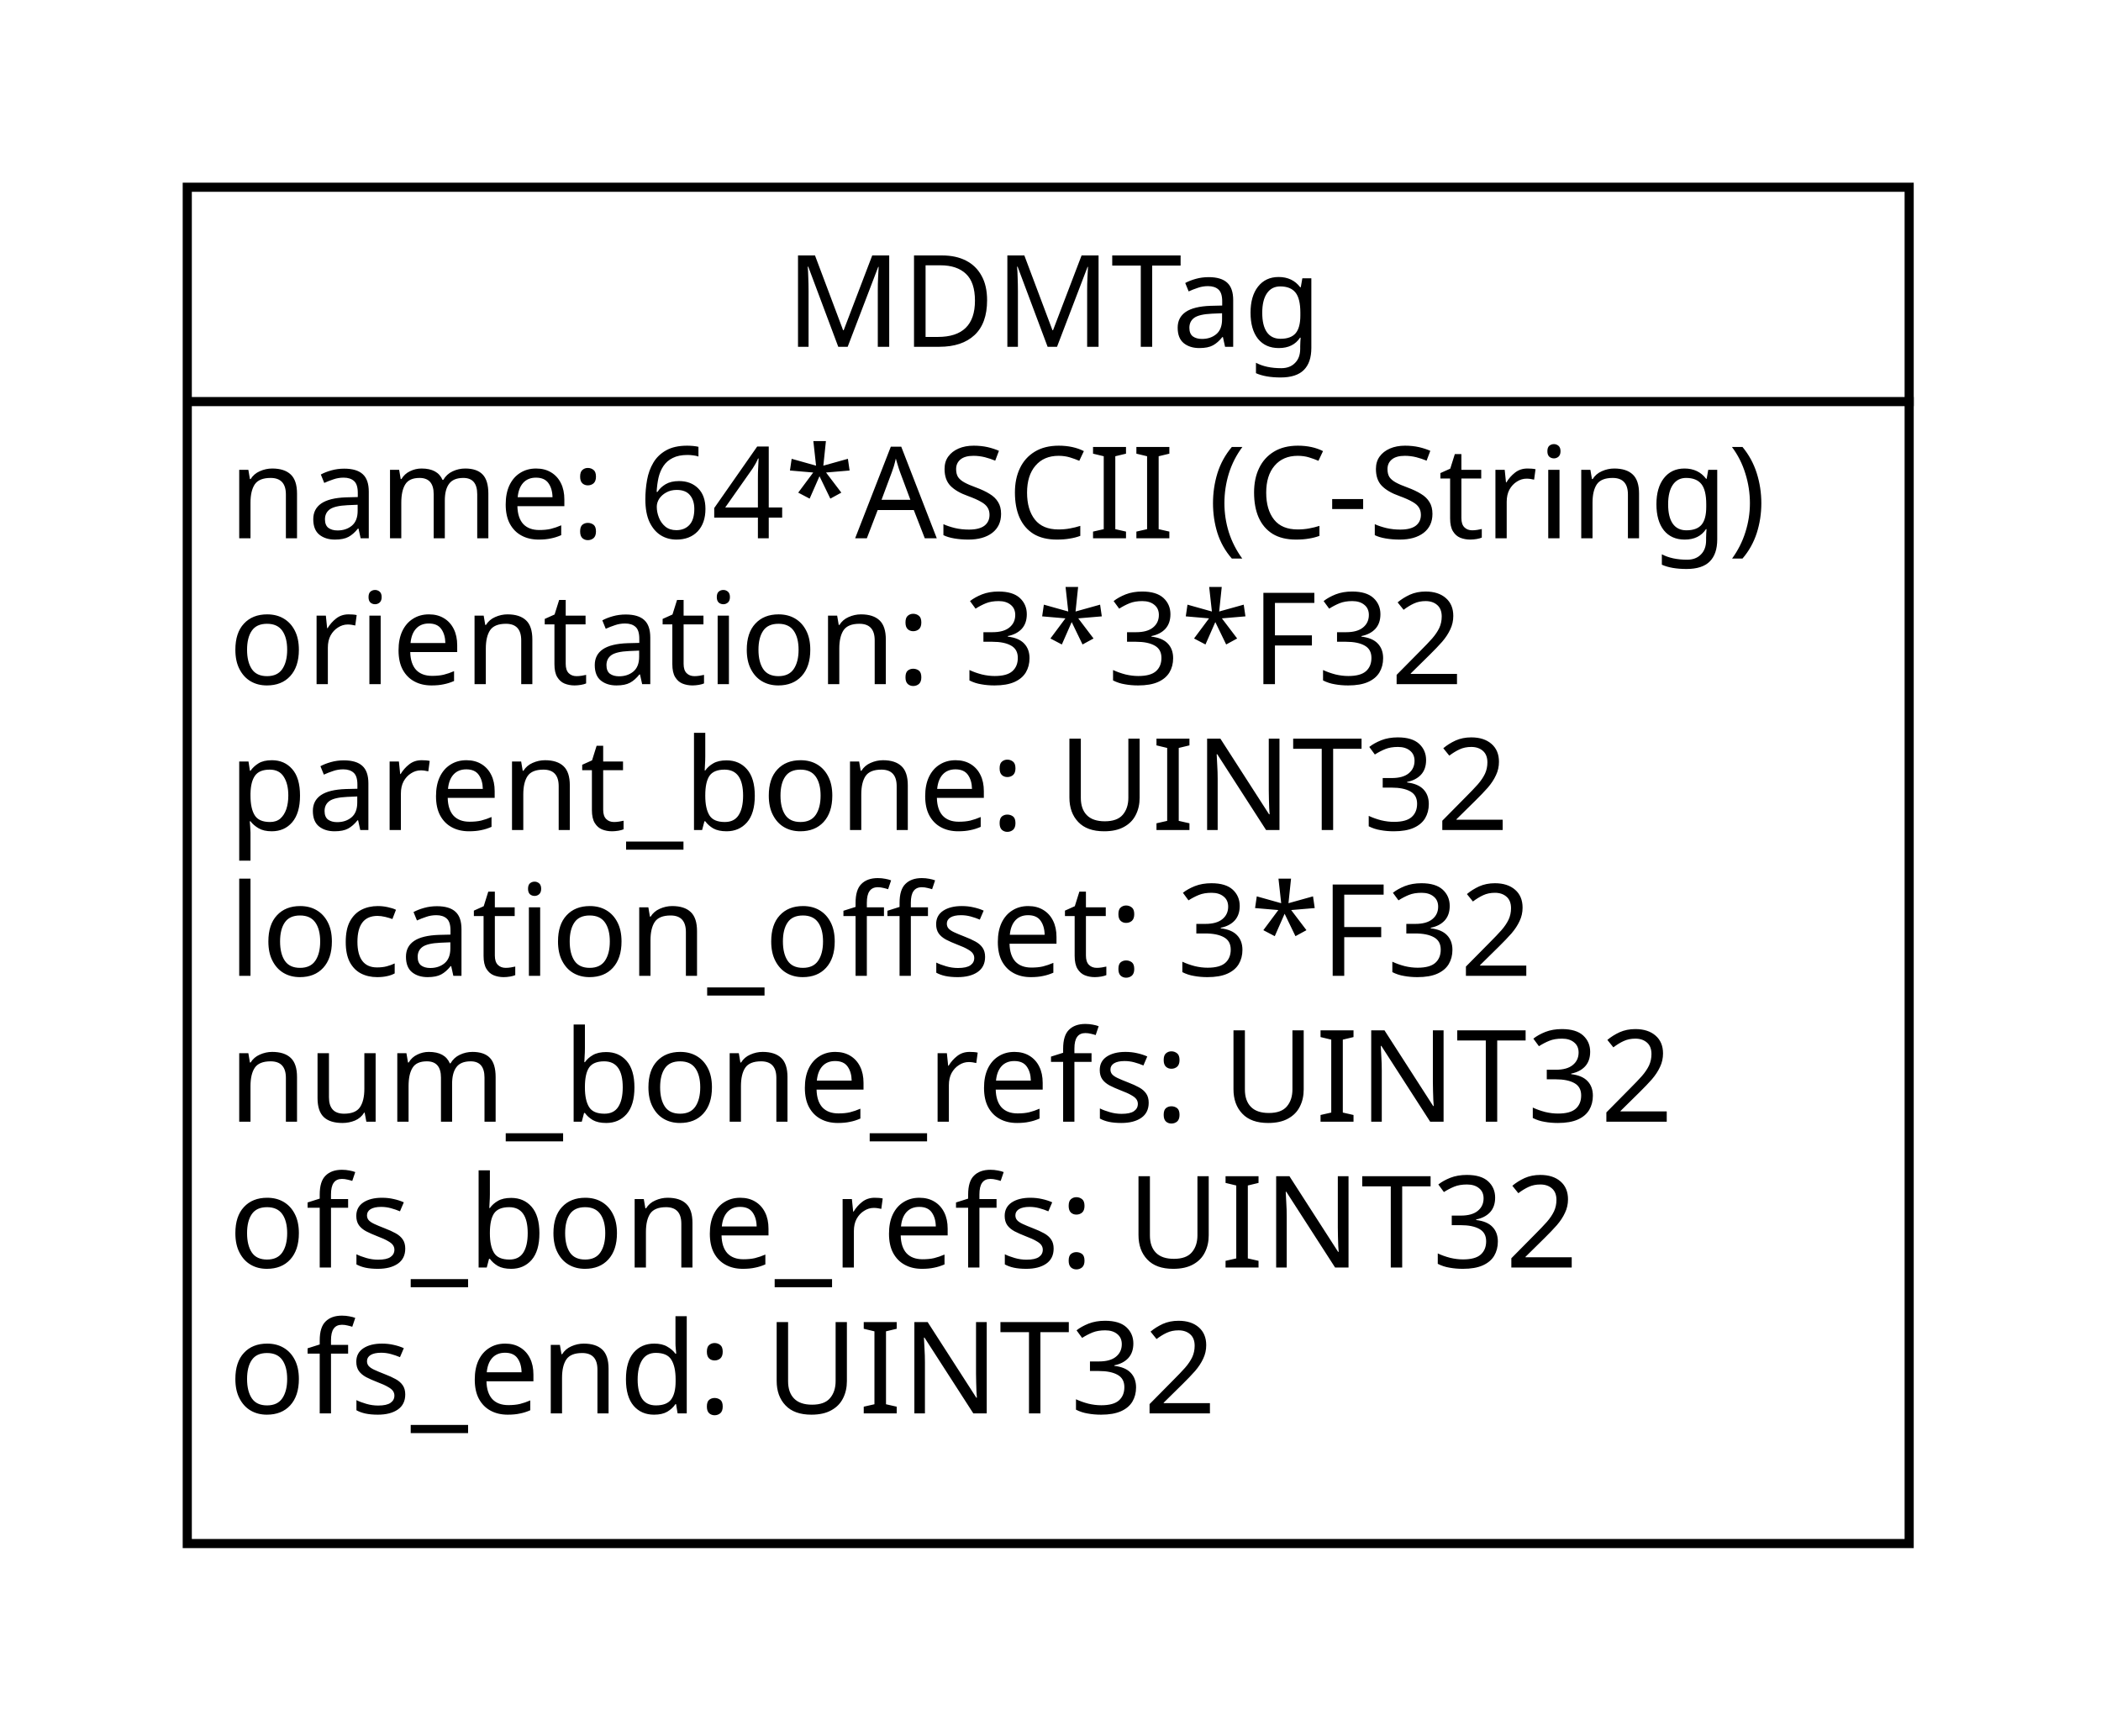
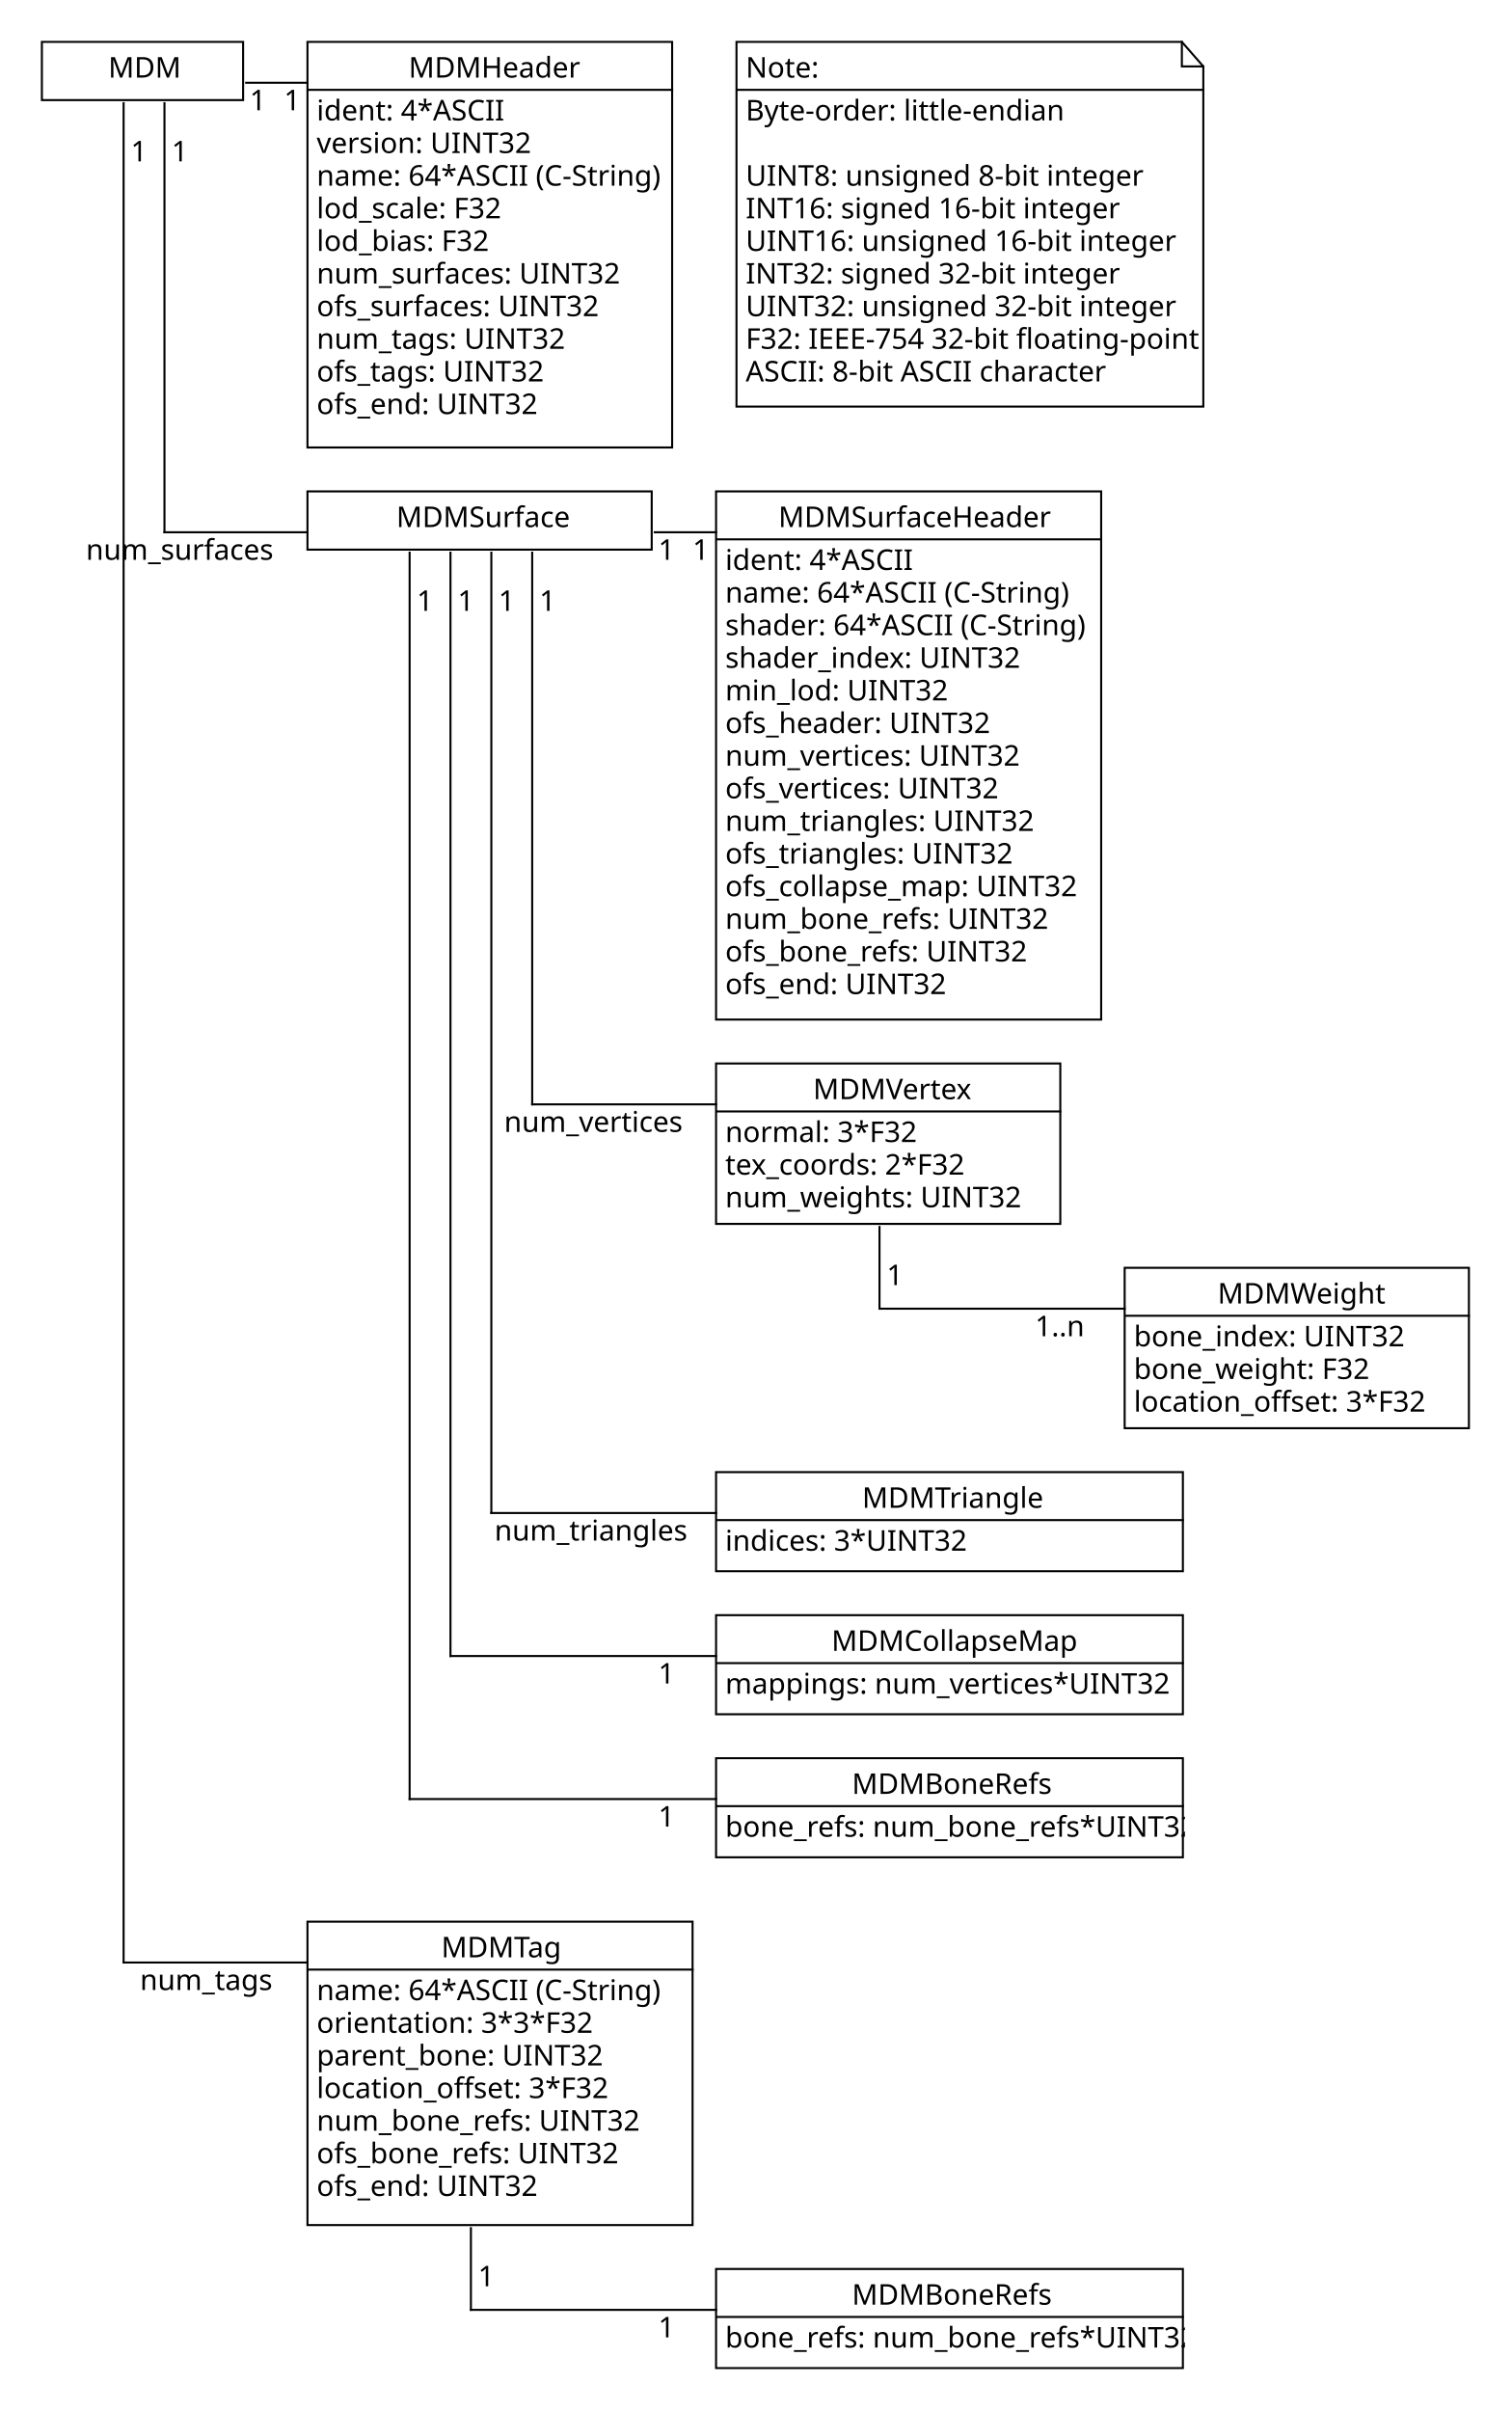
- <svg xmlns="http://www.w3.org/2000/svg" fill-opacity="1" color-rendering="auto" color-interpolation="auto" text-rendering="auto" stroke="black" stroke-linecap="square" width="230" stroke-miterlimit="10" shape-rendering="auto" stroke-opacity="1" fill="black" stroke-dasharray="none" font-weight="normal" stroke-width="1" viewBox="530 950 230 190" height="190" font-family="'Dialog'" font-style="normal" stroke-linejoin="miter" font-size="12px" stroke-dashoffset="0" image-rendering="auto">
+ <svg xmlns="http://www.w3.org/2000/svg" fill-opacity="1" color-rendering="auto" color-interpolation="auto" text-rendering="auto" stroke="black" stroke-linecap="square" width="740" stroke-miterlimit="10" shape-rendering="auto" stroke-opacity="1" fill="black" stroke-dasharray="none" font-weight="normal" stroke-width="1" viewBox="480 -20 740 1180" height="1180" font-family="'Dialog'" font-style="normal" stroke-linejoin="miter" font-size="12px" stroke-dashoffset="0" image-rendering="auto">
  <defs id="genericDefs" />
  <g>
    <defs id="defs1">
      <clipPath clipPathUnits="userSpaceOnUse" id="clipPath1">
        <path d="M0 0 L2147483647 0 L2147483647 2147483647 L0 2147483647 L0 0 Z" />
      </clipPath>
      <clipPath clipPathUnits="userSpaceOnUse" id="clipPath2">
+         <path d="M0 0 L0 180 L230 180 L230 0 Z" />
+       </clipPath>
+       <clipPath clipPathUnits="userSpaceOnUse" id="clipPath3">
+         <path d="M0 0 L0 50 L230 50 L230 0 Z" />
+       </clipPath>
+       <clipPath clipPathUnits="userSpaceOnUse" id="clipPath4">
+         <path d="M0 0 L0 80 L170 80 L170 0 Z" />
+       </clipPath>
+       <clipPath clipPathUnits="userSpaceOnUse" id="clipPath5">
+         <path d="M0 0 L0 260 L190 260 L190 0 Z" />
+       </clipPath>
+       <clipPath clipPathUnits="userSpaceOnUse" id="clipPath6">
        <path d="M0 0 L0 150 L190 150 L190 0 Z" />
      </clipPath>
+       <clipPath clipPathUnits="userSpaceOnUse" id="clipPath7">
+         <path d="M0 0 L0 200 L180 200 L180 0 Z" />
+       </clipPath>
+       <clipPath clipPathUnits="userSpaceOnUse" id="clipPath8">
+         <path d="M0 0 L0 30 L170 30 L170 0 Z" />
+       </clipPath>
+       <clipPath clipPathUnits="userSpaceOnUse" id="clipPath9">
+         <path d="M0 0 L0 30 L100 30 L100 0 Z" />
+       </clipPath>
+       <clipPath clipPathUnits="userSpaceOnUse" id="clipPath10">
+         <path d="M0 0 L0 80 L150 80 L150 0 Z" />
+       </clipPath>
+       <clipPath clipPathUnits="userSpaceOnUse" id="clipPath11">
+         <path d="M0 0 L0 650 L180 650 L180 0 Z" />
+       </clipPath>
+       <clipPath clipPathUnits="userSpaceOnUse" id="clipPath12">
+         <path d="M0 0 L0 580 L160 580 L160 0 Z" />
+       </clipPath>
+       <clipPath clipPathUnits="userSpaceOnUse" id="clipPath13">
+         <path d="M0 0 L0 510 L140 510 L140 0 Z" />
+       </clipPath>
+       <clipPath clipPathUnits="userSpaceOnUse" id="clipPath14">
+         <path d="M0 0 L0 310 L130 310 L130 0 Z" />
+       </clipPath>
+       <clipPath clipPathUnits="userSpaceOnUse" id="clipPath15">
+         <path d="M0 0 L0 250 L130 250 L130 0 Z" />
+       </clipPath>
+       <clipPath clipPathUnits="userSpaceOnUse" id="clipPath16">
+         <path d="M0 0 L0 50 L60 50 L60 0 Z" />
+       </clipPath>
+       <clipPath clipPathUnits="userSpaceOnUse" id="clipPath17">
+         <path d="M0 0 L0 950 L120 950 L120 0 Z" />
+       </clipPath>
    </defs>
-     <g fill="rgb(255,255,255)" fill-opacity="0" transform="translate(550,970)" stroke-opacity="0" stroke="rgb(255,255,255)">
-       <rect x="0.5" width="188.5" height="148.5" y="0.5" clip-path="url(#clipPath2)" stroke="none" />
-     </g>
-     <g transform="translate(550,970)">
-       <rect fill="none" x="0.5" width="188.5" height="148.5" y="0.5" clip-path="url(#clipPath2)" />
-       <text x="66" font-size="14px" y="17.969" clip-path="url(#clipPath2)" font-family="sans-serif" stroke="none" xml:space="preserve">MDMTag</text>
-       <path fill="none" d="M1 23.969 L189 23.969" clip-path="url(#clipPath2)" />
-       <text x="5" font-size="14px" y="38.938" clip-path="url(#clipPath2)" font-family="sans-serif" stroke="none" xml:space="preserve">name: 64*ASCII (C-String)</text>
-       <text x="5" font-size="14px" y="54.906" clip-path="url(#clipPath2)" font-family="sans-serif" stroke="none" xml:space="preserve">orientation: 3*3*F32</text>
-       <text x="5" font-size="14px" y="70.875" clip-path="url(#clipPath2)" font-family="sans-serif" stroke="none" xml:space="preserve">parent_bone: UINT32</text>
-       <text x="5" font-size="14px" y="86.844" clip-path="url(#clipPath2)" font-family="sans-serif" stroke="none" xml:space="preserve">location_offset: 3*F32</text>
-       <text x="5" font-size="14px" y="102.812" clip-path="url(#clipPath2)" font-family="sans-serif" stroke="none" xml:space="preserve">num_bone_refs: UINT32</text>
-       <text x="5" font-size="14px" y="118.781" clip-path="url(#clipPath2)" font-family="sans-serif" stroke="none" xml:space="preserve">ofs_bone_refs: UINT32</text>
-       <text x="5" font-size="14px" y="134.75" clip-path="url(#clipPath2)" font-family="sans-serif" stroke="none" xml:space="preserve">ofs_end: UINT32</text>
+     <g fill="rgb(255,255,255)" fill-opacity="0" transform="translate(840,0)" stroke-opacity="0" stroke="rgb(255,255,255)">
+       <path d="M0.5 0.5 L218.5 0.5 L229 12.5 L229 179 L0.5 179 Z" stroke="none" clip-path="url(#clipPath2)" />
+     </g>
+     <g transform="translate(840,0)">
+       <path fill="none" d="M0.5 0.5 L218.5 0.5 L229 12.5 L229 179 L0.5 179 Z" clip-path="url(#clipPath2)" />
+       <path fill="none" d="M218.5 0.5 L218.5 12.5 L229 12.5" clip-path="url(#clipPath2)" />
+       <text x="5" font-size="14px" y="17.969" clip-path="url(#clipPath2)" font-family="sans-serif" stroke="none" xml:space="preserve">Note:</text>
+       <path fill="none" d="M1 23.969 L229 23.969" clip-path="url(#clipPath2)" />
+       <text x="5" font-size="14px" y="38.938" clip-path="url(#clipPath2)" font-family="sans-serif" stroke="none" xml:space="preserve">Byte-order: little-endian</text>
+       <text x="5" font-size="14px" y="70.875" clip-path="url(#clipPath2)" font-family="sans-serif" stroke="none" xml:space="preserve">UINT8: unsigned 8-bit integer</text>
+       <text x="5" font-size="14px" y="86.844" clip-path="url(#clipPath2)" font-family="sans-serif" stroke="none" xml:space="preserve">INT16: signed 16-bit integer</text>
+       <text x="5" font-size="14px" y="102.812" clip-path="url(#clipPath2)" font-family="sans-serif" stroke="none" xml:space="preserve">UINT16: unsigned 16-bit integer</text>
+       <text x="5" font-size="14px" y="118.781" clip-path="url(#clipPath2)" font-family="sans-serif" stroke="none" xml:space="preserve">INT32: signed 32-bit integer</text>
+       <text x="5" font-size="14px" y="134.75" clip-path="url(#clipPath2)" font-family="sans-serif" stroke="none" xml:space="preserve">UINT32: unsigned 32-bit integer</text>
+       <text x="5" font-size="14px" y="150.719" clip-path="url(#clipPath2)" font-family="sans-serif" stroke="none" xml:space="preserve">F32: IEEE-754 32-bit floating-point</text>
+       <text x="5" font-size="14px" y="166.688" clip-path="url(#clipPath2)" font-family="sans-serif" stroke="none" xml:space="preserve">ASCII: 8-bit ASCII character</text>
+     </g>
+     <g fill="rgb(255,255,255)" fill-opacity="0" transform="translate(830,1090)" stroke-opacity="0" stroke="rgb(255,255,255)">
+       <rect x="0.5" width="228.5" height="48.5" y="0.5" clip-path="url(#clipPath3)" stroke="none" />
+     </g>
+     <g transform="translate(830,1090)">
+       <rect fill="none" x="0.5" width="228.5" height="48.5" y="0.5" clip-path="url(#clipPath3)" />
+       <text x="67" font-size="14px" y="17.969" clip-path="url(#clipPath3)" font-family="sans-serif" stroke="none" xml:space="preserve">MDMBoneRefs</text>
+       <path fill="none" d="M1 23.969 L229 23.969" clip-path="url(#clipPath3)" />
+       <text x="5" font-size="14px" y="38.938" clip-path="url(#clipPath3)" font-family="sans-serif" stroke="none" xml:space="preserve">bone_refs: num_bone_refs*UINT32</text>
+     </g>
+     <g fill="rgb(255,255,255)" fill-opacity="0" transform="translate(1030,600)" stroke-opacity="0" stroke="rgb(255,255,255)">
+       <rect x="0.5" width="168.5" height="78.5" y="0.5" clip-path="url(#clipPath4)" stroke="none" />
+     </g>
+     <g transform="translate(1030,600)">
+       <rect fill="none" x="0.5" width="168.5" height="78.5" y="0.5" clip-path="url(#clipPath4)" />
+       <text x="46" font-size="14px" y="17.969" clip-path="url(#clipPath4)" font-family="sans-serif" stroke="none" xml:space="preserve">MDMWeight</text>
+       <path fill="none" d="M1 23.969 L169 23.969" clip-path="url(#clipPath4)" />
+       <text x="5" font-size="14px" y="38.938" clip-path="url(#clipPath4)" font-family="sans-serif" stroke="none" xml:space="preserve">bone_index: UINT32</text>
+       <text x="5" font-size="14px" y="54.906" clip-path="url(#clipPath4)" font-family="sans-serif" stroke="none" xml:space="preserve">bone_weight: F32</text>
+       <text x="5" font-size="14px" y="70.875" clip-path="url(#clipPath4)" font-family="sans-serif" stroke="none" xml:space="preserve">location_offset: 3*F32</text>
+     </g>
+     <g fill="rgb(255,255,255)" fill-opacity="0" transform="translate(830,840)" stroke-opacity="0" stroke="rgb(255,255,255)">
+       <rect x="0.5" width="228.5" height="48.5" y="0.5" clip-path="url(#clipPath3)" stroke="none" />
+     </g>
+     <g transform="translate(830,840)">
+       <rect fill="none" x="0.5" width="228.5" height="48.5" y="0.5" clip-path="url(#clipPath3)" />
+       <text x="67" font-size="14px" y="17.969" clip-path="url(#clipPath3)" font-family="sans-serif" stroke="none" xml:space="preserve">MDMBoneRefs</text>
+       <path fill="none" d="M1 23.969 L229 23.969" clip-path="url(#clipPath3)" />
+       <text x="5" font-size="14px" y="38.938" clip-path="url(#clipPath3)" font-family="sans-serif" stroke="none" xml:space="preserve">bone_refs: num_bone_refs*UINT32</text>
+     </g>
+     <g fill="rgb(255,255,255)" fill-opacity="0" transform="translate(830,770)" stroke-opacity="0" stroke="rgb(255,255,255)">
+       <rect x="0.5" width="228.5" height="48.5" y="0.5" clip-path="url(#clipPath3)" stroke="none" />
+     </g>
+     <g transform="translate(830,770)">
+       <rect fill="none" x="0.5" width="228.5" height="48.5" y="0.5" clip-path="url(#clipPath3)" />
+       <text x="57" font-size="14px" y="17.969" clip-path="url(#clipPath3)" font-family="sans-serif" stroke="none" xml:space="preserve">MDMCollapseMap</text>
+       <path fill="none" d="M1 23.969 L229 23.969" clip-path="url(#clipPath3)" />
+       <text x="5" font-size="14px" y="38.938" clip-path="url(#clipPath3)" font-family="sans-serif" stroke="none" xml:space="preserve">mappings: num_vertices*UINT32</text>
+     </g>
+     <g fill="rgb(255,255,255)" fill-opacity="0" transform="translate(830,700)" stroke-opacity="0" stroke="rgb(255,255,255)">
+       <rect x="0.5" width="228.5" height="48.5" y="0.5" clip-path="url(#clipPath3)" stroke="none" />
+     </g>
+     <g transform="translate(830,700)">
+       <rect fill="none" x="0.5" width="228.5" height="48.5" y="0.5" clip-path="url(#clipPath3)" />
+       <text x="72" font-size="14px" y="17.969" clip-path="url(#clipPath3)" font-family="sans-serif" stroke="none" xml:space="preserve">MDMTriangle</text>
+       <path fill="none" d="M1 23.969 L229 23.969" clip-path="url(#clipPath3)" />
+       <text x="5" font-size="14px" y="38.938" clip-path="url(#clipPath3)" font-family="sans-serif" stroke="none" xml:space="preserve">indices: 3*UINT32</text>
+     </g>
+     <g fill="rgb(255,255,255)" fill-opacity="0" transform="translate(830,500)" stroke-opacity="0" stroke="rgb(255,255,255)">
+       <rect x="0.5" width="168.5" height="78.5" y="0.5" clip-path="url(#clipPath4)" stroke="none" />
+     </g>
+     <g transform="translate(830,500)">
+       <rect fill="none" x="0.5" width="168.5" height="78.5" y="0.5" clip-path="url(#clipPath4)" />
+       <text x="48" font-size="14px" y="17.969" clip-path="url(#clipPath4)" font-family="sans-serif" stroke="none" xml:space="preserve">MDMVertex</text>
+       <path fill="none" d="M1 23.969 L169 23.969" clip-path="url(#clipPath4)" />
+       <text x="5" font-size="14px" y="38.938" clip-path="url(#clipPath4)" font-family="sans-serif" stroke="none" xml:space="preserve">normal: 3*F32</text>
+       <text x="5" font-size="14px" y="54.906" clip-path="url(#clipPath4)" font-family="sans-serif" stroke="none" xml:space="preserve">tex_coords: 2*F32</text>
+       <text x="5" font-size="14px" y="70.875" clip-path="url(#clipPath4)" font-family="sans-serif" stroke="none" xml:space="preserve">num_weights: UINT32</text>
+     </g>
+     <g fill="rgb(255,255,255)" fill-opacity="0" transform="translate(830,220)" stroke-opacity="0" stroke="rgb(255,255,255)">
+       <rect x="0.5" width="188.5" height="258.5" y="0.5" clip-path="url(#clipPath5)" stroke="none" />
+     </g>
+     <g transform="translate(830,220)">
+       <rect fill="none" x="0.5" width="188.5" height="258.5" y="0.5" clip-path="url(#clipPath5)" />
+       <text x="31" font-size="14px" y="17.969" clip-path="url(#clipPath5)" font-family="sans-serif" stroke="none" xml:space="preserve">MDMSurfaceHeader</text>
+       <path fill="none" d="M1 23.969 L189 23.969" clip-path="url(#clipPath5)" />
+       <text x="5" font-size="14px" y="38.938" clip-path="url(#clipPath5)" font-family="sans-serif" stroke="none" xml:space="preserve">ident: 4*ASCII</text>
+       <text x="5" font-size="14px" y="54.906" clip-path="url(#clipPath5)" font-family="sans-serif" stroke="none" xml:space="preserve">name: 64*ASCII (C-String)</text>
+       <text x="5" font-size="14px" y="70.875" clip-path="url(#clipPath5)" font-family="sans-serif" stroke="none" xml:space="preserve">shader: 64*ASCII (C-String)</text>
+       <text x="5" font-size="14px" y="86.844" clip-path="url(#clipPath5)" font-family="sans-serif" stroke="none" xml:space="preserve">shader_index: UINT32</text>
+       <text x="5" font-size="14px" y="102.812" clip-path="url(#clipPath5)" font-family="sans-serif" stroke="none" xml:space="preserve">min_lod: UINT32</text>
+       <text x="5" font-size="14px" y="118.781" clip-path="url(#clipPath5)" font-family="sans-serif" stroke="none" xml:space="preserve">ofs_header: UINT32</text>
+       <text x="5" font-size="14px" y="134.75" clip-path="url(#clipPath5)" font-family="sans-serif" stroke="none" xml:space="preserve">num_vertices: UINT32</text>
+       <text x="5" font-size="14px" y="150.719" clip-path="url(#clipPath5)" font-family="sans-serif" stroke="none" xml:space="preserve">ofs_vertices: UINT32</text>
+       <text x="5" font-size="14px" y="166.688" clip-path="url(#clipPath5)" font-family="sans-serif" stroke="none" xml:space="preserve">num_triangles: UINT32</text>
+       <text x="5" font-size="14px" y="182.656" clip-path="url(#clipPath5)" font-family="sans-serif" stroke="none" xml:space="preserve">ofs_triangles: UINT32</text>
+       <text x="5" font-size="14px" y="198.625" clip-path="url(#clipPath5)" font-family="sans-serif" stroke="none" xml:space="preserve">ofs_collapse_map: UINT32</text>
+       <text x="5" font-size="14px" y="214.594" clip-path="url(#clipPath5)" font-family="sans-serif" stroke="none" xml:space="preserve">num_bone_refs: UINT32</text>
+       <text x="5" font-size="14px" y="230.562" clip-path="url(#clipPath5)" font-family="sans-serif" stroke="none" xml:space="preserve">ofs_bone_refs: UINT32</text>
+       <text x="5" font-size="14px" y="246.531" clip-path="url(#clipPath5)" font-family="sans-serif" stroke="none" xml:space="preserve">ofs_end: UINT32</text>
+     </g>
+     <g fill="rgb(255,255,255)" fill-opacity="0" transform="translate(630,920)" stroke-opacity="0" stroke="rgb(255,255,255)">
+       <rect x="0.5" width="188.5" height="148.5" y="0.5" clip-path="url(#clipPath6)" stroke="none" />
+     </g>
+     <g transform="translate(630,920)">
+       <rect fill="none" x="0.5" width="188.5" height="148.5" y="0.5" clip-path="url(#clipPath6)" />
+       <text x="66" font-size="14px" y="17.969" clip-path="url(#clipPath6)" font-family="sans-serif" stroke="none" xml:space="preserve">MDMTag</text>
+       <path fill="none" d="M1 23.969 L189 23.969" clip-path="url(#clipPath6)" />
+       <text x="5" font-size="14px" y="38.938" clip-path="url(#clipPath6)" font-family="sans-serif" stroke="none" xml:space="preserve">name: 64*ASCII (C-String)</text>
+       <text x="5" font-size="14px" y="54.906" clip-path="url(#clipPath6)" font-family="sans-serif" stroke="none" xml:space="preserve">orientation: 3*3*F32</text>
+       <text x="5" font-size="14px" y="70.875" clip-path="url(#clipPath6)" font-family="sans-serif" stroke="none" xml:space="preserve">parent_bone: UINT32</text>
+       <text x="5" font-size="14px" y="86.844" clip-path="url(#clipPath6)" font-family="sans-serif" stroke="none" xml:space="preserve">location_offset: 3*F32</text>
+       <text x="5" font-size="14px" y="102.812" clip-path="url(#clipPath6)" font-family="sans-serif" stroke="none" xml:space="preserve">num_bone_refs: UINT32</text>
+       <text x="5" font-size="14px" y="118.781" clip-path="url(#clipPath6)" font-family="sans-serif" stroke="none" xml:space="preserve">ofs_bone_refs: UINT32</text>
+       <text x="5" font-size="14px" y="134.75" clip-path="url(#clipPath6)" font-family="sans-serif" stroke="none" xml:space="preserve">ofs_end: UINT32</text>
+     </g>
+     <g fill="rgb(255,255,255)" fill-opacity="0" transform="translate(630,0)" stroke-opacity="0" stroke="rgb(255,255,255)">
+       <rect x="0.5" width="178.5" height="198.5" y="0.5" clip-path="url(#clipPath7)" stroke="none" />
+     </g>
+     <g transform="translate(630,0)">
+       <rect fill="none" x="0.5" width="178.5" height="198.5" y="0.5" clip-path="url(#clipPath7)" />
+       <text x="50" font-size="14px" y="17.969" clip-path="url(#clipPath7)" font-family="sans-serif" stroke="none" xml:space="preserve">MDMHeader</text>
+       <path fill="none" d="M1 23.969 L179 23.969" clip-path="url(#clipPath7)" />
+       <text x="5" font-size="14px" y="38.938" clip-path="url(#clipPath7)" font-family="sans-serif" stroke="none" xml:space="preserve">ident: 4*ASCII</text>
+       <text x="5" font-size="14px" y="54.906" clip-path="url(#clipPath7)" font-family="sans-serif" stroke="none" xml:space="preserve">version: UINT32</text>
+       <text x="5" font-size="14px" y="70.875" clip-path="url(#clipPath7)" font-family="sans-serif" stroke="none" xml:space="preserve">name: 64*ASCII (C-String)</text>
+       <text x="5" font-size="14px" y="86.844" clip-path="url(#clipPath7)" font-family="sans-serif" stroke="none" xml:space="preserve">lod_scale: F32</text>
+       <text x="5" font-size="14px" y="102.812" clip-path="url(#clipPath7)" font-family="sans-serif" stroke="none" xml:space="preserve">lod_bias: F32</text>
+       <text x="5" font-size="14px" y="118.781" clip-path="url(#clipPath7)" font-family="sans-serif" stroke="none" xml:space="preserve">num_surfaces: UINT32</text>
+       <text x="5" font-size="14px" y="134.75" clip-path="url(#clipPath7)" font-family="sans-serif" stroke="none" xml:space="preserve">ofs_surfaces: UINT32</text>
+       <text x="5" font-size="14px" y="150.719" clip-path="url(#clipPath7)" font-family="sans-serif" stroke="none" xml:space="preserve">num_tags: UINT32</text>
+       <text x="5" font-size="14px" y="166.688" clip-path="url(#clipPath7)" font-family="sans-serif" stroke="none" xml:space="preserve">ofs_tags: UINT32</text>
+       <text x="5" font-size="14px" y="182.656" clip-path="url(#clipPath7)" font-family="sans-serif" stroke="none" xml:space="preserve">ofs_end: UINT32</text>
+     </g>
+     <g fill="rgb(255,255,255)" fill-opacity="0" transform="translate(630,220)" stroke-opacity="0" stroke="rgb(255,255,255)">
+       <rect x="0.5" width="168.5" height="28.5" y="0.5" clip-path="url(#clipPath8)" stroke="none" />
+     </g>
+     <g transform="translate(630,220)">
+       <rect fill="none" x="0.5" width="168.5" height="28.5" y="0.5" clip-path="url(#clipPath8)" />
+       <text x="44" font-size="14px" y="17.969" clip-path="url(#clipPath8)" font-family="sans-serif" stroke="none" xml:space="preserve">MDMSurface</text>
+     </g>
+     <g fill="rgb(255,255,255)" fill-opacity="0" transform="translate(500,0)" stroke-opacity="0" stroke="rgb(255,255,255)">
+       <rect x="0.5" width="98.5" height="28.5" y="0.5" clip-path="url(#clipPath9)" stroke="none" />
+     </g>
+     <g transform="translate(500,0)">
+       <rect fill="none" x="0.5" width="98.5" height="28.5" y="0.5" clip-path="url(#clipPath9)" />
+       <text x="33" font-size="14px" y="17.969" clip-path="url(#clipPath9)" font-family="sans-serif" stroke="none" xml:space="preserve">MDM</text>
+     </g>
+     <g transform="translate(700,1060)">
+       <path fill="none" d="M10.5 10.5 L10.5 50.5" clip-path="url(#clipPath10)" />
+       <path fill="none" d="M10.5 50.5 L130.5 50.5" clip-path="url(#clipPath10)" />
+       <text x="14" font-size="14px" y="38.969" clip-path="url(#clipPath10)" font-family="sans-serif" stroke="none" xml:space="preserve">1</text>
+       <text x="102.214" font-size="14px" y="63.969" clip-path="url(#clipPath10)" font-family="sans-serif" stroke="none" xml:space="preserve">1</text>
+     </g>
+     <g transform="translate(670,240)">
+       <path fill="none" d="M10.5 10.5 L10.5 620.5" clip-path="url(#clipPath11)" />
+       <path fill="none" d="M10.5 620.5 L160.5 620.5" clip-path="url(#clipPath11)" />
+       <text x="14" font-size="14px" y="38.969" clip-path="url(#clipPath11)" font-family="sans-serif" stroke="none" xml:space="preserve">1</text>
+       <text x="132.214" font-size="14px" y="633.969" clip-path="url(#clipPath11)" font-family="sans-serif" stroke="none" xml:space="preserve">1</text>
+     </g>
+     <g transform="translate(690,240)">
+       <path fill="none" d="M10.5 10.5 L10.5 550.5" clip-path="url(#clipPath12)" />
+       <path fill="none" d="M10.5 550.5 L140.5 550.5" clip-path="url(#clipPath12)" />
+       <text x="14" font-size="14px" y="38.969" clip-path="url(#clipPath12)" font-family="sans-serif" stroke="none" xml:space="preserve">1</text>
+       <text x="112.214" font-size="14px" y="563.969" clip-path="url(#clipPath12)" font-family="sans-serif" stroke="none" xml:space="preserve">1</text>
+     </g>
+     <g transform="translate(710,240)">
+       <path fill="none" d="M10.5 10.5 L10.5 480.5" clip-path="url(#clipPath13)" />
+       <path fill="none" d="M10.5 480.5 L120.5 480.5" clip-path="url(#clipPath13)" />
+       <text x="14" font-size="14px" y="38.969" clip-path="url(#clipPath13)" font-family="sans-serif" stroke="none" xml:space="preserve">1</text>
+       <text x="12.062" font-size="14px" y="493.969" clip-path="url(#clipPath13)" font-family="sans-serif" stroke="none" xml:space="preserve">num_triangles</text>
+     </g>
+     <g transform="translate(900,570)">
+       <path fill="none" d="M10.5 10.5 L10.5 50.5" clip-path="url(#clipPath10)" />
+       <path fill="none" d="M10.5 50.5 L130.5 50.5" clip-path="url(#clipPath10)" />
+       <text x="14" font-size="14px" y="38.969" clip-path="url(#clipPath10)" font-family="sans-serif" stroke="none" xml:space="preserve">1</text>
+       <text x="86.648" font-size="14px" y="63.969" clip-path="url(#clipPath10)" font-family="sans-serif" stroke="none" xml:space="preserve">1..n</text>
+     </g>
+     <g transform="translate(720,240)">
+       <path fill="none" d="M20.5 10.5 L20.5 280.5" clip-path="url(#clipPath14)" />
+       <path fill="none" d="M20.5 280.5 L110.5 280.5" clip-path="url(#clipPath14)" />
+       <text x="24" font-size="14px" y="38.969" clip-path="url(#clipPath14)" font-family="sans-serif" stroke="none" xml:space="preserve">1</text>
+       <text x="6.745" font-size="14px" y="293.969" clip-path="url(#clipPath14)" font-family="sans-serif" stroke="none" xml:space="preserve">num_vertices</text>
+     </g>
+     <g transform="translate(520,20)">
+       <path fill="none" d="M40.5 10.5 L40.5 220.5" clip-path="url(#clipPath15)" />
+       <path fill="none" d="M40.5 220.5 L110.5 220.5" clip-path="url(#clipPath15)" />
+       <text x="44" font-size="14px" y="38.969" clip-path="url(#clipPath15)" font-family="sans-serif" stroke="none" xml:space="preserve">1</text>
+       <text x="2.069" font-size="14px" y="233.969" clip-path="url(#clipPath15)" font-family="sans-serif" stroke="none" xml:space="preserve">num_surfaces</text>
+     </g>
+     <g transform="translate(790,220)">
+       <path fill="none" d="M40.5 20.5 L10.5 20.5" clip-path="url(#clipPath16)" />
+       <text x="12.214" font-size="14px" y="33.969" clip-path="url(#clipPath16)" font-family="sans-serif" stroke="none" xml:space="preserve">1</text>
+       <text x="29" font-size="14px" y="33.969" clip-path="url(#clipPath16)" font-family="sans-serif" stroke="none" xml:space="preserve">1</text>
+     </g>
+     <g transform="translate(530,20)">
+       <path fill="none" d="M10.5 10.5 L10.5 920.5" clip-path="url(#clipPath17)" />
+       <path fill="none" d="M10.5 920.5 L100.5 920.5" clip-path="url(#clipPath17)" />
+       <text x="14" font-size="14px" y="38.969" clip-path="url(#clipPath17)" font-family="sans-serif" stroke="none" xml:space="preserve">1</text>
+       <text x="18.518" font-size="14px" y="933.969" clip-path="url(#clipPath17)" font-family="sans-serif" stroke="none" xml:space="preserve">num_tags</text>
+     </g>
+     <g transform="translate(590,0)">
+       <path fill="none" d="M40.5 20.5 L10.5 20.5" clip-path="url(#clipPath16)" />
+       <text x="12.214" font-size="14px" y="33.969" clip-path="url(#clipPath16)" font-family="sans-serif" stroke="none" xml:space="preserve">1</text>
+       <text x="29" font-size="14px" y="33.969" clip-path="url(#clipPath16)" font-family="sans-serif" stroke="none" xml:space="preserve">1</text>
    </g>
  </g>
</svg>
